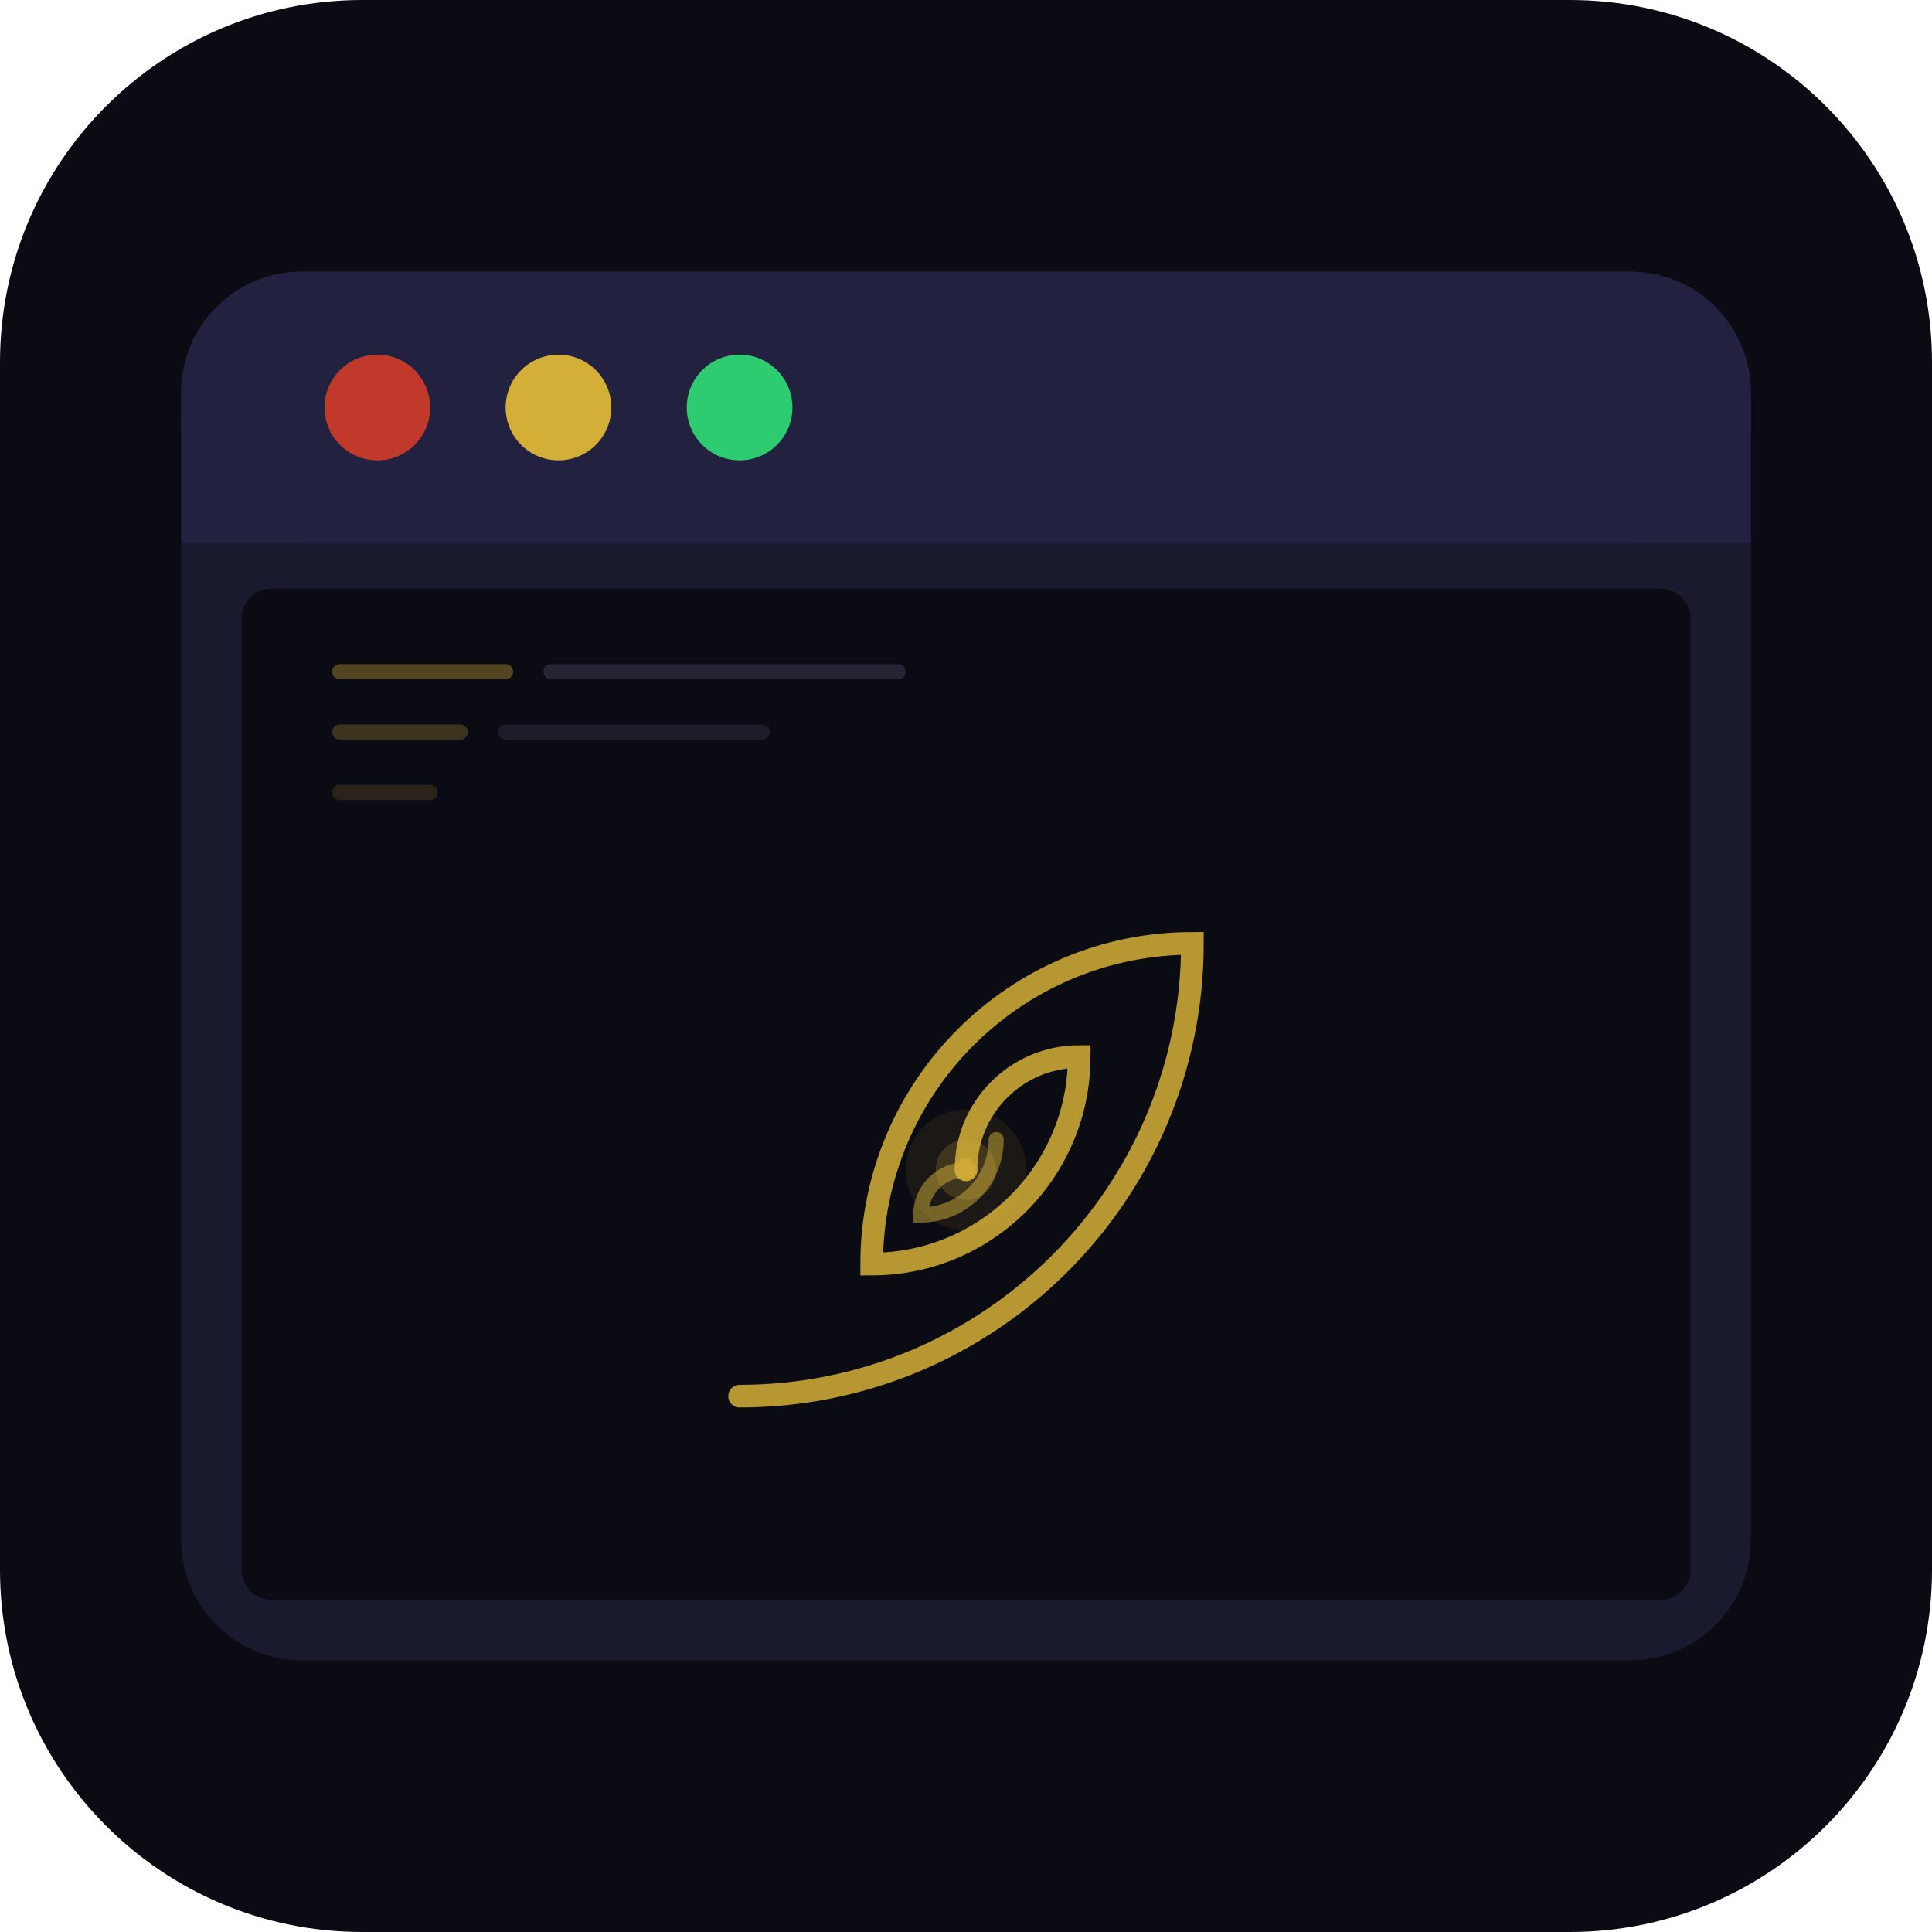
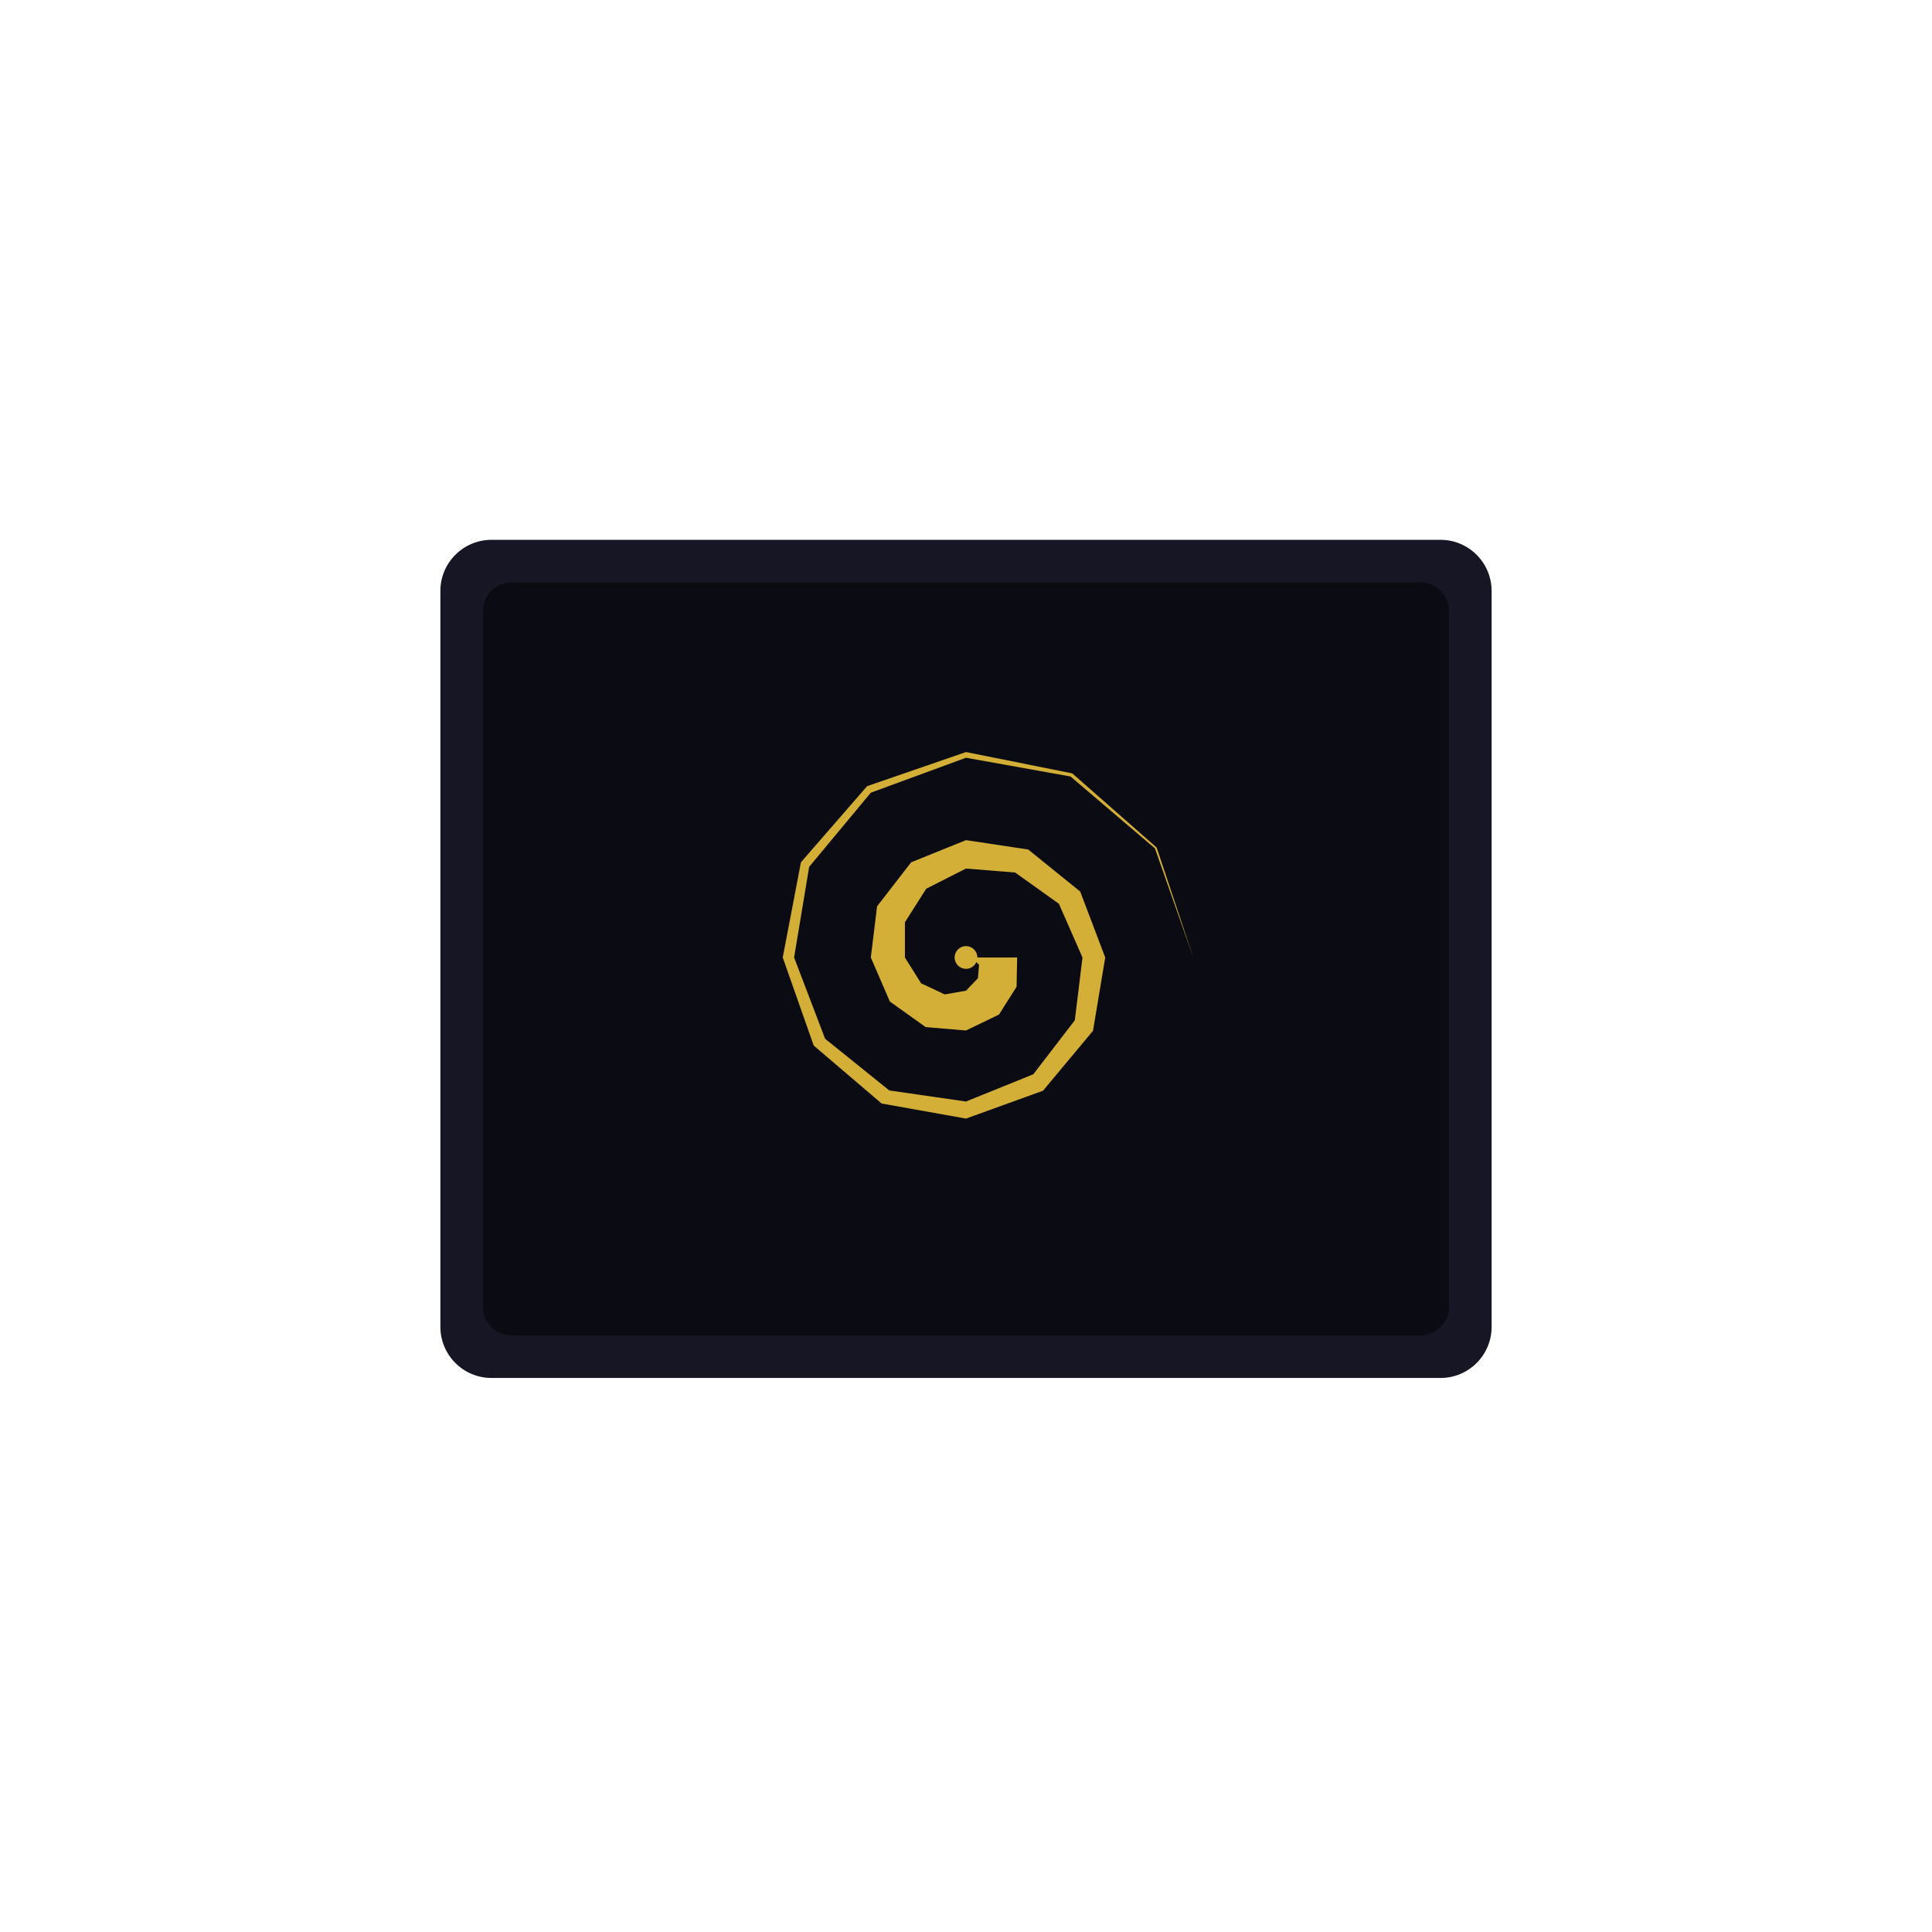
- <svg xmlns="http://www.w3.org/2000/svg" width="512" height="512" viewBox="0 0 512 512" fill="none">
-   <rect width="512" height="512" rx="96" fill="#0B0B14" />
-   <rect x="48" y="72" width="416" height="368" rx="32" fill="#1A1A2E" />
-   <rect x="48" y="72" width="416" height="72" rx="32" fill="#222240" />
-   <rect x="48" y="112" width="416" height="32" fill="#222240" />
-   <circle cx="100" cy="108" r="14" fill="#C0392B" />
-   <circle cx="148" cy="108" r="14" fill="#D4AF37" />
-   <circle cx="196" cy="108" r="14" fill="#2ECC71" />
-   <rect x="64" y="156" width="384" height="268" rx="8" fill="#0B0B14" />
-   <path d="M256 310        a30 30 0 0 1 30 -30        a55 55 0 0 1 -55 55        a85 85 0 0 1 85 -85        a120 120 0 0 1 -120 120" stroke="#D4AF37" stroke-width="6" fill="none" stroke-linecap="round" opacity="0.85" />
-   <path d="M256 310        a12 12 0 0 0 -12 12        a20 20 0 0 0 20 -20" stroke="#D4AF37" stroke-width="4" fill="none" stroke-linecap="round" opacity="0.5" />
-   <circle cx="256" cy="310" r="16" fill="#D4AF37" opacity="0.08" />
-   <circle cx="256" cy="310" r="8" fill="#D4AF37" opacity="0.2" />
-   <circle cx="256" cy="310" r="3" fill="#D4AF37" opacity="0.6" />
-   <rect x="88" y="176" width="48" height="4" rx="2" fill="#D4AF37" opacity="0.35" />
-   <rect x="144" y="176" width="96" height="4" rx="2" fill="#8888AA" opacity="0.2" />
-   <rect x="88" y="192" width="36" height="4" rx="2" fill="#D4AF37" opacity="0.25" />
-   <rect x="132" y="192" width="72" height="4" rx="2" fill="#8888AA" opacity="0.15" />
-   <rect x="88" y="208" width="28" height="4" rx="2" fill="#D4AF37" opacity="0.15" />
+ <svg xmlns="http://www.w3.org/2000/svg" width="512" height="512" viewBox="0 0 680 400">
+   <rect x="155" y="50" width="370" height="295" rx="18" fill="#161625" />
+   <rect x="170" y="65" width="340" height="265" rx="10" fill="#0B0B14" />
+   <g transform="translate(340,197)">
+     <path d="M18,0 L17.8,10.3 L11.6,20.1 L0,25.7 L-14.2,24.5 L-26.8,15.5 L-33.5,0 L-31.3,-18 L-19.3,-33.5 L0,-41.3 L21.9,-38 L40.2,-23.2 L49,0 L44.7,25.8 L27.1,46.9 L0,56.7 L-29.7,51.4 L-53.6,31 L-64.5,0 L-58.1,-33.5 L-34.8,-60.3 L0,-72.3 L37.4,-64.8 L67.1,-38.7 L80,0 L66.5,-38.4 L36.8,-63.7 L0,-70.3 L-33.5,-58 L-55.2,-31.9 L-60.5,0 L-49.6,28.6 L-27,46.8 L0,50.7 L23.7,41.1 L38.3,22.1 L41,0 L32.7,-18.9 L17.3,-29.9 L0,-31.3 L-14,-24.2 L-21.5,-12.4 L-21.5,0 L-15.8,9.1 L-7.5,13 L0,11.7 L4.2,7.3 L4.6,2.6 L2,0Z" fill="#D4AF37" />
+     <circle cx="0" cy="0" r="4" fill="#D4AF37" />
+   </g>
</svg>
